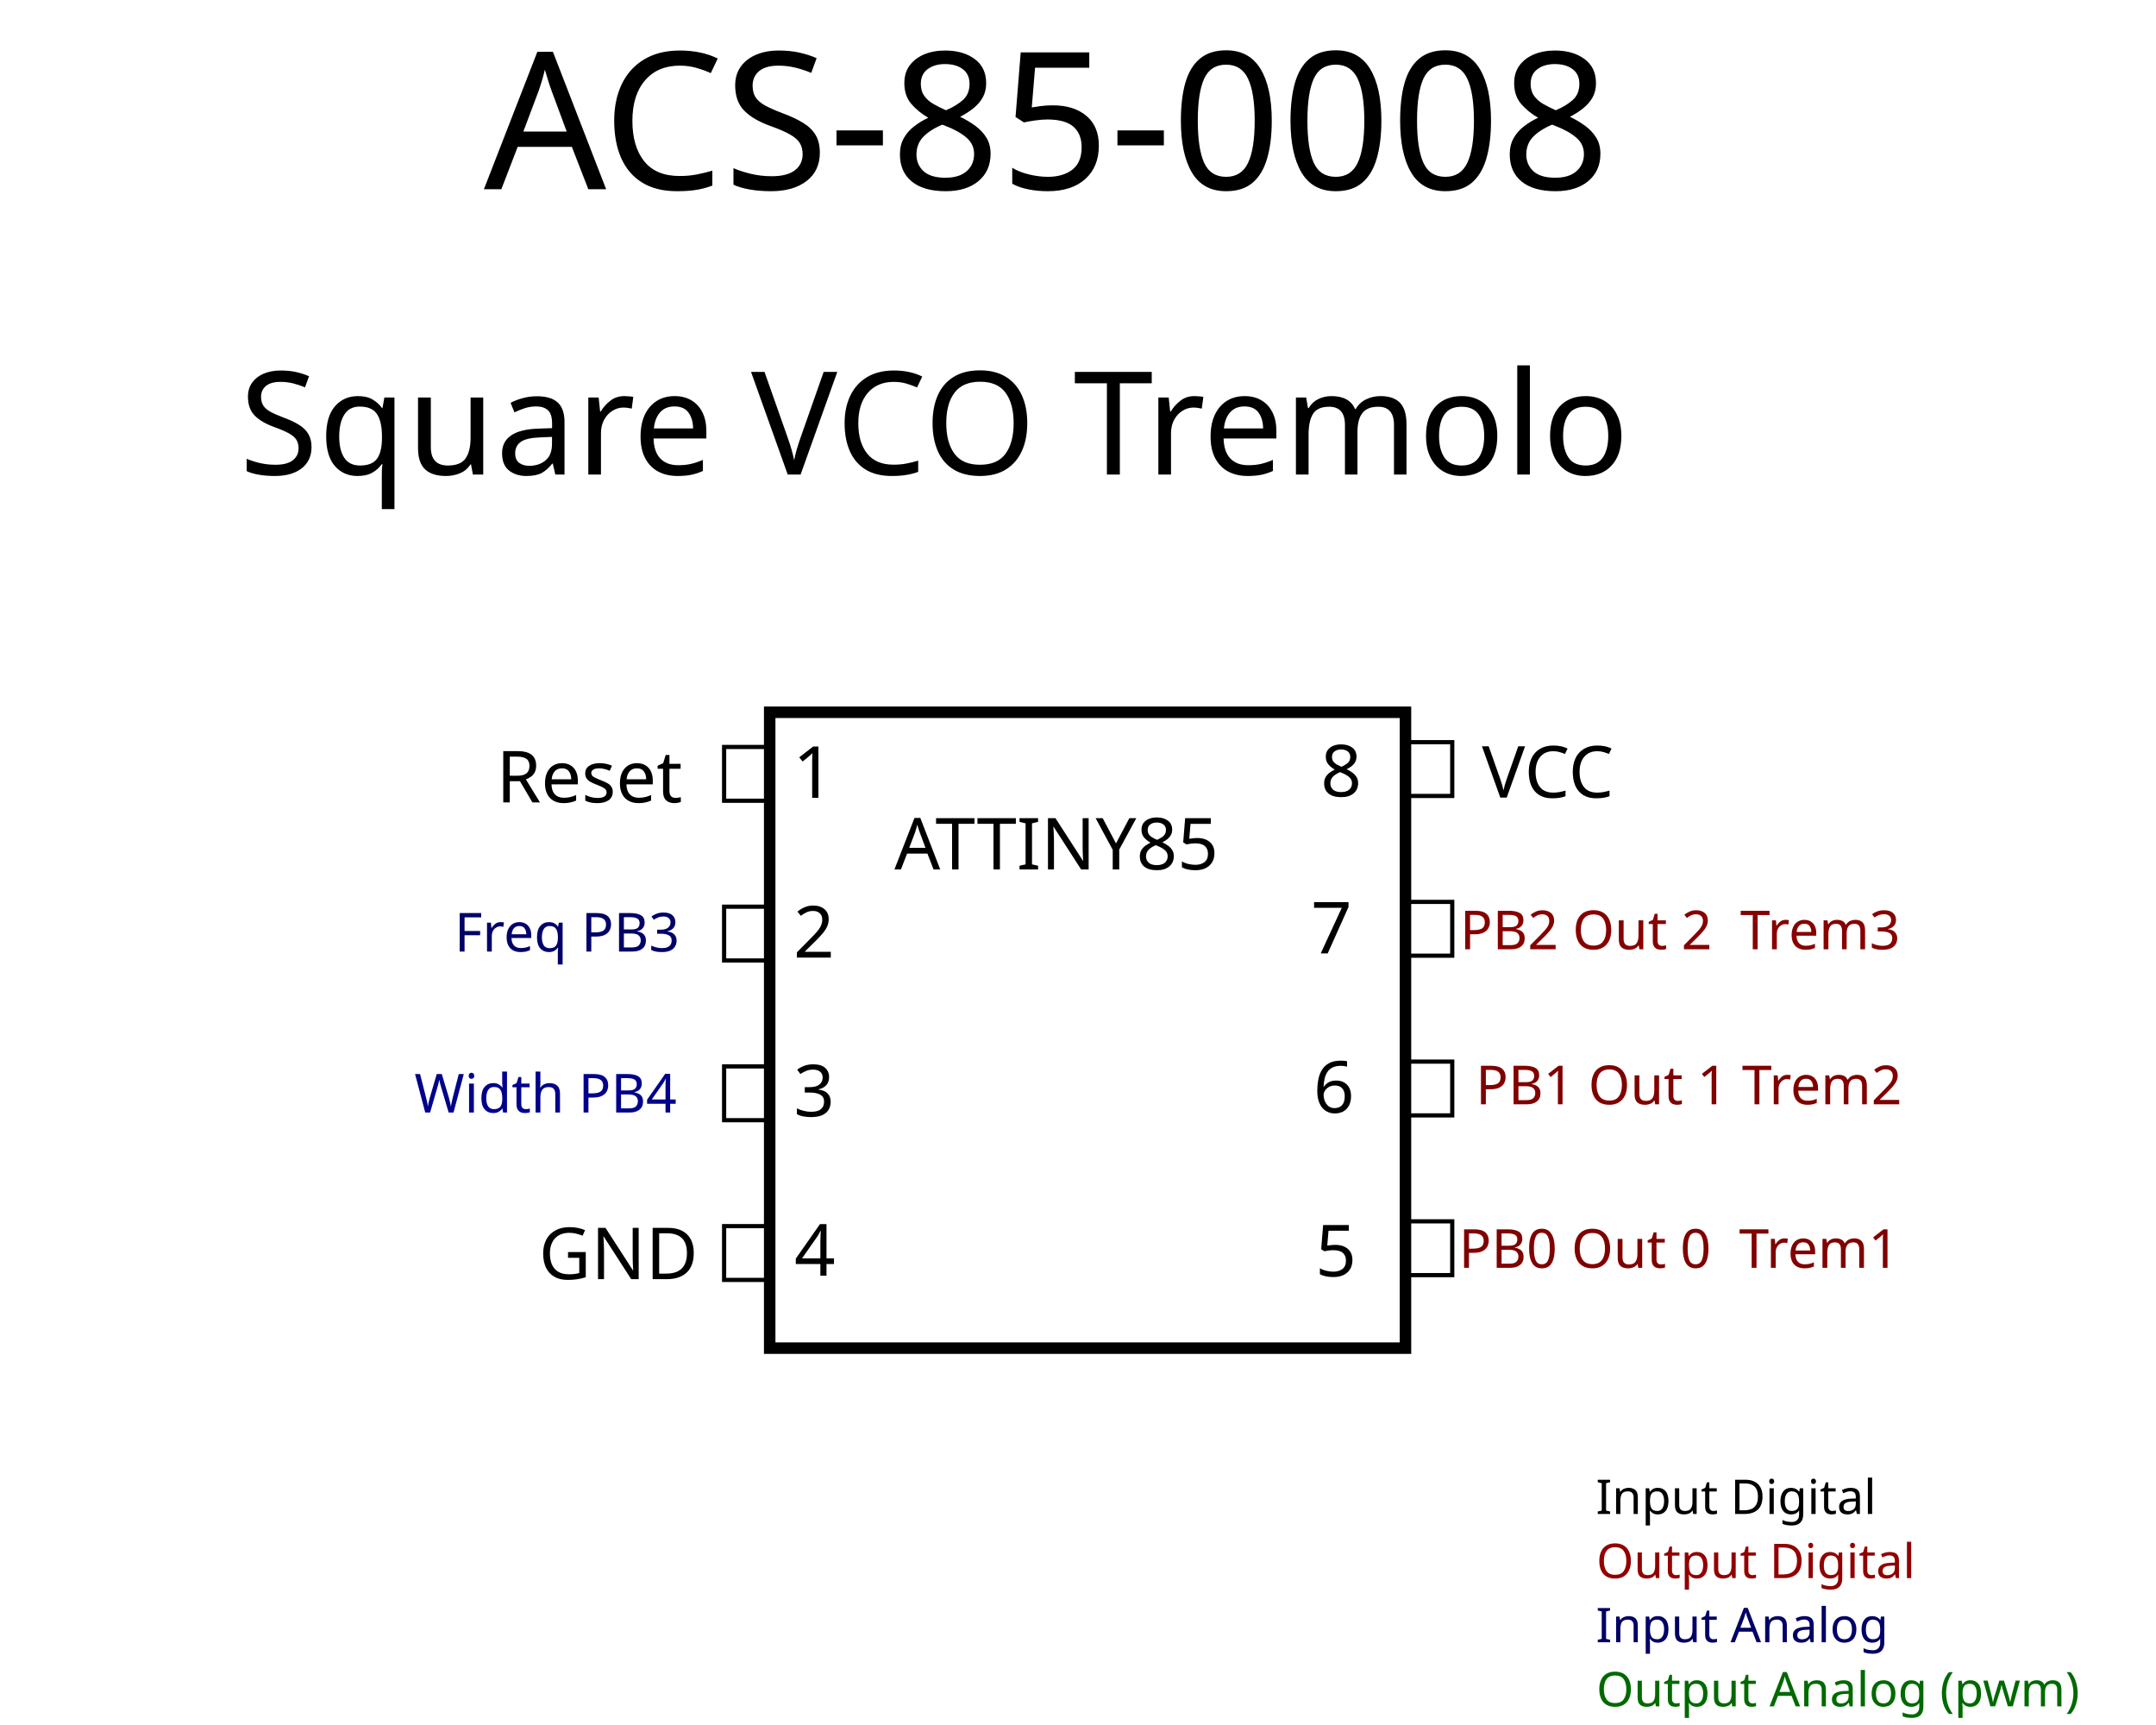
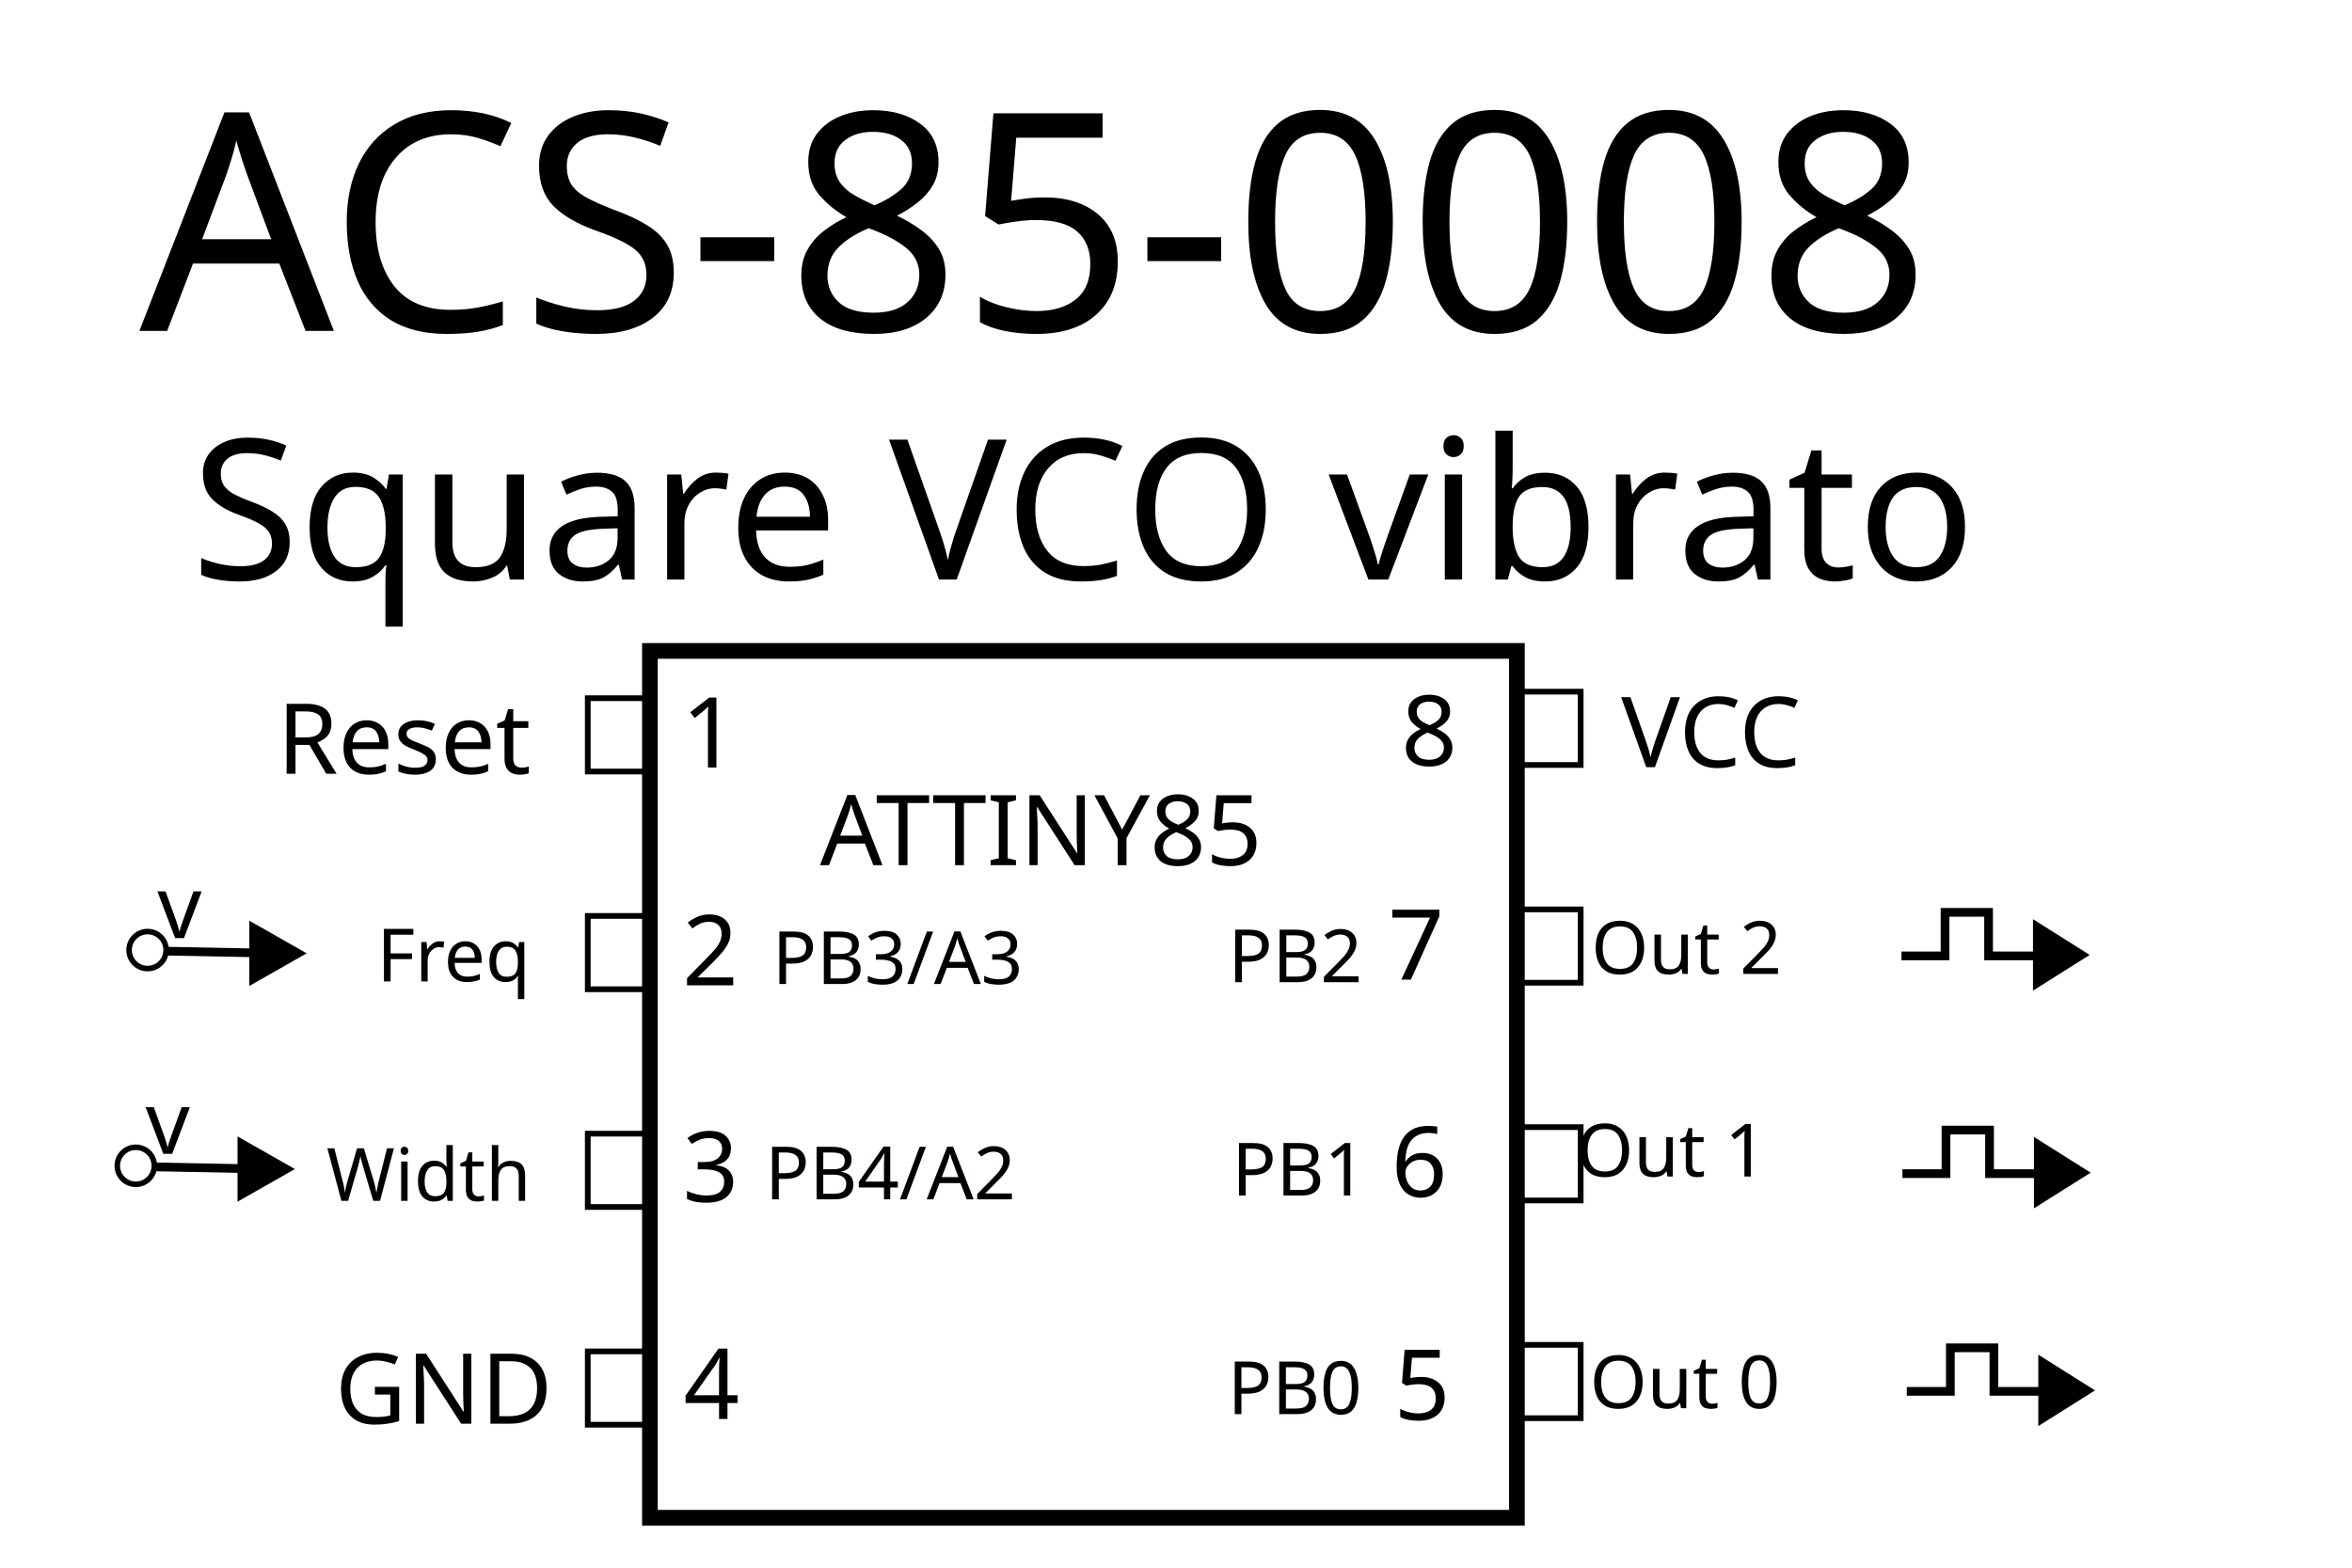
- <svg xmlns="http://www.w3.org/2000/svg" width="5in" height="4in" viewBox="0 0 450 360" id="svg2" version="1.1">
+ <svg xmlns="http://www.w3.org/2000/svg" width="3in" height="2in" viewBox="0 0 270 180" id="svg2" version="1.1">
  <defs id="defs4" />
-   <g id="layer1" transform="translate(0,-692.3622)">
-     <rect style="fill:none;fill-rule:evenodd;stroke:#000000;stroke-width:2.398;stroke-linecap:butt;stroke-linejoin:miter;stroke-miterlimit:4;stroke-dasharray:none;stroke-opacity:1" id="rect3344" width="132.702" height="132.702" x="160.649" y="841.011" />
-     <text xml:space="preserve" style="font-style:normal;font-weight:normal;font-size:40px;line-height:125%;font-family:sans-serif;letter-spacing:0px;word-spacing:0px;fill:#000000;fill-opacity:1;stroke:none;stroke-width:1px;stroke-linecap:butt;stroke-linejoin:miter;stroke-opacity:1" x="165.49" y="858.862" id="text4146">
-       <tspan id="tspan4148" x="165.49" y="858.862" style="font-size:15px">1</tspan>
+   <g id="layer1" transform="translate(0,-872.3622)">
+     <rect style="fill:none;fill-rule:evenodd;stroke:#000000;stroke-width:1.798;stroke-linecap:butt;stroke-linejoin:miter;stroke-miterlimit:4;stroke-dasharray:none;stroke-opacity:1" id="rect3344" width="99.527" height="99.527" x="74.607" y="947.099" />
+     <text xml:space="preserve" style="font-style:normal;font-weight:normal;font-size:30px;line-height:125%;font-family:sans-serif;letter-spacing:0px;word-spacing:0px;fill:#000000;fill-opacity:1;stroke:none;stroke-width:1px;stroke-linecap:butt;stroke-linejoin:miter;stroke-opacity:1" x="78.238" y="960.487" id="text4146">
+       <tspan id="tspan4148" x="78.238" y="960.487" style="font-size:11.25px">1</tspan>
    </text>
-     <text xml:space="preserve" style="font-style:normal;font-weight:normal;font-size:40px;line-height:125%;font-family:sans-serif;letter-spacing:0px;word-spacing:0px;fill:#000000;fill-opacity:1;stroke:none;stroke-width:1px;stroke-linecap:butt;stroke-linejoin:miter;stroke-opacity:1" x="165.607" y="892.206" id="text4146-0">
-       <tspan id="tspan4148-1" x="165.607" y="892.206" style="font-size:15px">2</tspan>
+     <text xml:space="preserve" style="font-style:normal;font-weight:normal;font-size:30px;line-height:125%;font-family:sans-serif;letter-spacing:0px;word-spacing:0px;fill:#000000;fill-opacity:1;stroke:none;stroke-width:1px;stroke-linecap:butt;stroke-linejoin:miter;stroke-opacity:1" x="78.326" y="985.495" id="text4146-0">
+       <tspan id="tspan4148-1" x="78.326" y="985.495" style="font-size:11.25px">2</tspan>
    </text>
-     <text xml:space="preserve" style="font-style:normal;font-weight:normal;font-size:40px;line-height:125%;font-family:sans-serif;letter-spacing:0px;word-spacing:0px;fill:#000000;fill-opacity:1;stroke:none;stroke-width:1px;stroke-linecap:butt;stroke-linejoin:miter;stroke-opacity:1" x="165.662" y="925.34" id="text4146-7">
-       <tspan id="tspan4148-4" x="165.662" y="925.34" style="font-size:15px">3</tspan>
+     <text xml:space="preserve" style="font-style:normal;font-weight:normal;font-size:30px;line-height:125%;font-family:sans-serif;letter-spacing:0px;word-spacing:0px;fill:#000000;fill-opacity:1;stroke:none;stroke-width:1px;stroke-linecap:butt;stroke-linejoin:miter;stroke-opacity:1" x="78.367" y="1010.346" id="text4146-7">
+       <tspan id="tspan4148-4" x="78.367" y="1010.346" style="font-size:11.25px">3</tspan>
    </text>
-     <text xml:space="preserve" style="font-style:normal;font-weight:normal;font-size:40px;line-height:125%;font-family:sans-serif;letter-spacing:0px;word-spacing:0px;fill:#000000;fill-opacity:1;stroke:none;stroke-width:1px;stroke-linecap:butt;stroke-linejoin:miter;stroke-opacity:1" x="165.79" y="958.589" id="text4146-9">
-       <tspan id="tspan4148-8" x="165.79" y="958.589" style="font-size:15px">4</tspan>
+     <text xml:space="preserve" style="font-style:normal;font-weight:normal;font-size:30px;line-height:125%;font-family:sans-serif;letter-spacing:0px;word-spacing:0px;fill:#000000;fill-opacity:1;stroke:none;stroke-width:1px;stroke-linecap:butt;stroke-linejoin:miter;stroke-opacity:1" x="78.463" y="1035.282" id="text4146-9">
+       <tspan id="tspan4148-8" x="78.463" y="1035.282" style="font-size:11.25px">4</tspan>
    </text>
-     <text xml:space="preserve" style="font-style:normal;font-weight:normal;font-size:40px;line-height:125%;font-family:sans-serif;letter-spacing:0px;word-spacing:0px;fill:#000000;fill-opacity:1;stroke:none;stroke-width:1px;stroke-linecap:butt;stroke-linejoin:miter;stroke-opacity:1" x="274.556" y="958.723" id="text4146-1">
-       <tspan id="tspan4148-2" x="274.556" y="958.723" style="font-size:15px">5</tspan>
+     <text xml:space="preserve" style="font-style:normal;font-weight:normal;font-size:30px;line-height:125%;font-family:sans-serif;letter-spacing:0px;word-spacing:0px;fill:#000000;fill-opacity:1;stroke:none;stroke-width:1px;stroke-linecap:butt;stroke-linejoin:miter;stroke-opacity:1" x="160.038" y="1035.383" id="text4146-1">
+       <tspan id="tspan4148-2" x="160.038" y="1035.383" style="font-size:11.25px">5</tspan>
    </text>
-     <text xml:space="preserve" style="font-style:normal;font-weight:normal;font-size:40px;line-height:125%;font-family:sans-serif;letter-spacing:0px;word-spacing:0px;fill:#000000;fill-opacity:1;stroke:none;stroke-width:1px;stroke-linecap:butt;stroke-linejoin:miter;stroke-opacity:1" x="274.114" y="924.574" id="text4146-2">
-       <tspan id="tspan4148-7" x="274.114" y="924.574" style="font-size:15px">6</tspan>
+     <text xml:space="preserve" style="font-style:normal;font-weight:normal;font-size:30px;line-height:125%;font-family:sans-serif;letter-spacing:0px;word-spacing:0px;fill:#000000;fill-opacity:1;stroke:none;stroke-width:1px;stroke-linecap:butt;stroke-linejoin:miter;stroke-opacity:1" x="159.706" y="1009.771" id="text4146-2">
+       <tspan id="tspan4148-7" x="159.706" y="1009.771" style="font-size:11.25px">6</tspan>
    </text>
-     <text xml:space="preserve" style="font-style:normal;font-weight:normal;font-size:40px;line-height:125%;font-family:sans-serif;letter-spacing:0px;word-spacing:0px;fill:#000000;fill-opacity:1;stroke:none;stroke-width:1px;stroke-linecap:butt;stroke-linejoin:miter;stroke-opacity:1" x="273.618" y="891.333" id="text4146-8">
-       <tspan id="tspan4148-3" x="273.618" y="891.333" style="font-size:15px">7</tspan>
+     <text xml:space="preserve" style="font-style:normal;font-weight:normal;font-size:30px;line-height:125%;font-family:sans-serif;letter-spacing:0px;word-spacing:0px;fill:#000000;fill-opacity:1;stroke:none;stroke-width:1px;stroke-linecap:butt;stroke-linejoin:miter;stroke-opacity:1" x="159.334" y="984.841" id="text4146-8">
+       <tspan id="tspan4148-3" x="159.334" y="984.841" style="font-size:11.25px">7</tspan>
    </text>
-     <text xml:space="preserve" style="font-style:normal;font-weight:normal;font-size:40px;line-height:125%;font-family:sans-serif;letter-spacing:0px;word-spacing:0px;fill:#000000;fill-opacity:1;stroke:none;stroke-width:1px;stroke-linecap:butt;stroke-linejoin:miter;stroke-opacity:1" x="275.64" y="858.569" id="text4146-8-5">
-       <tspan id="tspan4148-3-6" x="275.64" y="858.569" style="font-size:15px">8</tspan>
+     <text xml:space="preserve" style="font-style:normal;font-weight:normal;font-size:30px;line-height:125%;font-family:sans-serif;letter-spacing:0px;word-spacing:0px;fill:#000000;fill-opacity:1;stroke:none;stroke-width:1px;stroke-linecap:butt;stroke-linejoin:miter;stroke-opacity:1" x="160.851" y="960.267" id="text4146-8-5">
+       <tspan id="tspan4148-3-6" x="160.851" y="960.267" style="font-size:11.25px">8</tspan>
    </text>
-     <text xml:space="preserve" style="font-style:normal;font-weight:normal;font-size:40px;line-height:125%;font-family:sans-serif;letter-spacing:0px;word-spacing:0px;fill:#000000;fill-opacity:1;stroke:none;stroke-width:1px;stroke-linecap:butt;stroke-linejoin:miter;stroke-opacity:1" x="101" y="731.862" id="text4262">
-       <tspan id="tspan4264" x="101" y="731.862">ACS-85-0008</tspan>
+     <text xml:space="preserve" style="font-style:normal;font-weight:normal;font-size:40px;line-height:125%;font-family:sans-serif;letter-spacing:0px;word-spacing:0px;fill:#000000;fill-opacity:1;stroke:none;stroke-width:1px;stroke-linecap:butt;stroke-linejoin:miter;stroke-opacity:1" x="16" y="910.362" id="text4262">
+       <tspan id="tspan4264" x="16" y="910.362" style="font-size:35px">ACS-85-0008</tspan>
    </text>
-     <rect style="fill:none;fill-opacity:1;stroke:#000000;stroke-width:0.875;stroke-miterlimit:4;stroke-dasharray:none;stroke-opacity:1" id="rect4266" width="10.225" height="11.225" x="151.137" y="848.25" />
-     <rect style="fill:none;fill-opacity:1;stroke:#000000;stroke-width:0.875;stroke-miterlimit:4;stroke-dasharray:none;stroke-opacity:1" id="rect4266-7-9-4" width="10.225" height="11.225" x="151.137" y="948.25" />
-     <rect style="fill:none;fill-opacity:1;stroke:#000000;stroke-width:0.875;stroke-miterlimit:4;stroke-dasharray:none;stroke-opacity:1" id="rect4266-7-9-45" width="10.225" height="11.225" x="151.137" y="914.916" />
-     <rect style="fill:none;fill-opacity:1;stroke:#000000;stroke-width:0.875;stroke-miterlimit:4;stroke-dasharray:none;stroke-opacity:1" id="rect4266-7-9-5" width="10.225" height="11.225" x="151.137" y="881.583" />
-     <rect style="fill:none;fill-opacity:1;stroke:#000000;stroke-width:0.875;stroke-miterlimit:4;stroke-dasharray:none;stroke-opacity:1" id="rect4266-5" width="10.225" height="11.225" x="292.887" y="847.25" />
-     <rect style="fill:none;fill-opacity:1;stroke:#000000;stroke-width:0.875;stroke-miterlimit:4;stroke-dasharray:none;stroke-opacity:1" id="rect4266-7-9-4-4" width="10.225" height="11.225" x="292.887" y="947.25" />
-     <rect style="fill:none;fill-opacity:1;stroke:#000000;stroke-width:0.875;stroke-miterlimit:4;stroke-dasharray:none;stroke-opacity:1" id="rect4266-7-9-45-1" width="10.225" height="11.225" x="292.887" y="913.916" />
-     <rect style="fill:none;fill-opacity:1;stroke:#000000;stroke-width:0.875;stroke-miterlimit:4;stroke-dasharray:none;stroke-opacity:1" id="rect4266-7-9-5-8" width="10.225" height="11.225" x="292.887" y="880.583" />
-     <text xml:space="preserve" style="font-style:normal;font-weight:normal;font-size:40px;line-height:125%;font-family:sans-serif;letter-spacing:0px;word-spacing:0px;fill:#000000;fill-opacity:1;stroke:none;stroke-width:1px;stroke-linecap:butt;stroke-linejoin:miter;stroke-opacity:1" x="186.684" y="873.815" id="text4146-7-22">
-       <tspan id="tspan4148-4-3" x="186.684" y="873.815" style="font-size:15px">ATTINY85</tspan>
+     <rect style="fill:none;fill-opacity:1;stroke:#000000;stroke-width:0.656;stroke-miterlimit:4;stroke-dasharray:none;stroke-opacity:1" id="rect4266" width="7.669" height="8.419" x="67.474" y="952.528" />
+     <rect style="fill:none;fill-opacity:1;stroke:#000000;stroke-width:0.656;stroke-miterlimit:4;stroke-dasharray:none;stroke-opacity:1" id="rect4266-7-9-4" width="7.669" height="8.419" x="67.474" y="1027.528" />
+     <rect style="fill:none;fill-opacity:1;stroke:#000000;stroke-width:0.656;stroke-miterlimit:4;stroke-dasharray:none;stroke-opacity:1" id="rect4266-7-9-45" width="7.669" height="8.419" x="67.474" y="1002.528" />
+     <rect style="fill:none;fill-opacity:1;stroke:#000000;stroke-width:0.656;stroke-miterlimit:4;stroke-dasharray:none;stroke-opacity:1" id="rect4266-7-9-5" width="7.669" height="8.419" x="67.474" y="977.528" />
+     <rect style="fill:none;fill-opacity:1;stroke:#000000;stroke-width:0.656;stroke-miterlimit:4;stroke-dasharray:none;stroke-opacity:1" id="rect4266-5" width="7.669" height="8.419" x="173.786" y="951.778" />
+     <rect style="fill:none;fill-opacity:1;stroke:#000000;stroke-width:0.656;stroke-miterlimit:4;stroke-dasharray:none;stroke-opacity:1" id="rect4266-7-9-4-4" width="7.669" height="8.419" x="173.786" y="1026.778" />
+     <rect style="fill:none;fill-opacity:1;stroke:#000000;stroke-width:0.656;stroke-miterlimit:4;stroke-dasharray:none;stroke-opacity:1" id="rect4266-7-9-45-1" width="7.669" height="8.419" x="173.786" y="1001.778" />
+     <rect style="fill:none;fill-opacity:1;stroke:#000000;stroke-width:0.656;stroke-miterlimit:4;stroke-dasharray:none;stroke-opacity:1" id="rect4266-7-9-5-8" width="7.669" height="8.419" x="173.786" y="976.778" />
+     <text xml:space="preserve" style="font-style:normal;font-weight:normal;font-size:30px;line-height:125%;font-family:sans-serif;letter-spacing:0px;word-spacing:0px;fill:#000000;fill-opacity:1;stroke:none;stroke-width:1px;stroke-linecap:butt;stroke-linejoin:miter;stroke-opacity:1" x="94.134" y="971.702" id="text4146-7-22">
+       <tspan id="tspan4148-4-3" x="94.134" y="971.702" style="font-size:11.25px">ATTINY85</tspan>
    </text>
-     <text xml:space="preserve" style="font-style:normal;font-weight:normal;font-size:40px;line-height:125%;font-family:sans-serif;letter-spacing:0px;word-spacing:0px;fill:#000000;fill-opacity:1;stroke:none;stroke-width:1px;stroke-linecap:butt;stroke-linejoin:miter;stroke-opacity:1" x="112.45" y="959.315" id="text4146-7-22-4">
-       <tspan id="tspan4148-4-3-8" x="112.45" y="959.315" style="font-size:15px">GND</tspan>
+     <text xml:space="preserve" style="font-style:normal;font-weight:normal;font-size:30px;line-height:125%;font-family:sans-serif;letter-spacing:0px;word-spacing:0px;fill:#000000;fill-opacity:1;stroke:none;stroke-width:1px;stroke-linecap:butt;stroke-linejoin:miter;stroke-opacity:1" x="38.459" y="1035.827" id="text4146-7-22-4">
+       <tspan id="tspan4148-4-3-8" x="38.459" y="1035.827" style="font-size:11.25px">GND</tspan>
    </text>
-     <text xml:space="preserve" style="font-style:normal;font-weight:normal;font-size:40px;line-height:125%;font-family:sans-serif;letter-spacing:0px;word-spacing:0px;fill:#000000;fill-opacity:1;stroke:none;stroke-width:1px;stroke-linecap:butt;stroke-linejoin:miter;stroke-opacity:1" x="309.314" y="858.808" id="text4146-7-22-4-9">
-       <tspan id="tspan4148-4-3-8-0" x="309.314" y="858.808" style="font-size:15px">VCC</tspan>
+     <text xml:space="preserve" style="font-style:normal;font-weight:normal;font-size:30px;line-height:125%;font-family:sans-serif;letter-spacing:0px;word-spacing:0px;fill:#000000;fill-opacity:1;stroke:none;stroke-width:1px;stroke-linecap:butt;stroke-linejoin:miter;stroke-opacity:1" x="186.106" y="960.446" id="text4146-7-22-4-9">
+       <tspan id="tspan4148-4-3-8-0" x="186.106" y="960.446" style="font-size:11.25px">VCC</tspan>
    </text>
-     <text xml:space="preserve" style="font-style:normal;font-weight:normal;font-size:40px;line-height:125%;font-family:sans-serif;letter-spacing:0px;word-spacing:0px;fill:#000000;fill-opacity:1;stroke:none;stroke-width:1px;stroke-linecap:butt;stroke-linejoin:miter;stroke-opacity:1" x="103.59" y="859.815" id="text4146-7-22-4-9-0">
-       <tspan id="tspan4148-4-3-8-0-8" x="103.59" y="859.815" style="font-size:15px">Reset</tspan>
+     <text xml:space="preserve" style="font-style:normal;font-weight:normal;font-size:30px;line-height:125%;font-family:sans-serif;letter-spacing:0px;word-spacing:0px;fill:#000000;fill-opacity:1;stroke:none;stroke-width:1px;stroke-linecap:butt;stroke-linejoin:miter;stroke-opacity:1" x="31.813" y="961.202" id="text4146-7-22-4-9-0">
+       <tspan id="tspan4148-4-3-8-0-8" x="31.813" y="961.202" style="font-size:11.25px">Reset</tspan>
    </text>
-     <text xml:space="preserve" style="font-style:normal;font-weight:normal;font-size:40px;line-height:125%;font-family:sans-serif;letter-spacing:0px;word-spacing:0px;fill:#800000;fill-opacity:1;stroke:none;stroke-width:1px;stroke-linecap:butt;stroke-linejoin:miter;stroke-opacity:1" x="305.09" y="922.815" id="text4146-7-22-4-9-2">
-       <tspan id="tspan4148-4-3-8-0-2" x="305.09" y="922.815" style="font-size:11.25px;fill:#800000;fill-opacity:1"> PB1 Out 1 Trem2</tspan>
+     <text xml:space="preserve" style="font-style:normal;font-weight:normal;font-size:30px;line-height:125%;font-family:sans-serif;letter-spacing:0px;word-spacing:0px;fill:#030000;fill-opacity:1;stroke:none;stroke-width:1px;stroke-linecap:butt;stroke-linejoin:miter;stroke-opacity:1" x="180.938" y="1007.452" id="text4146-7-22-4-9-2">
+       <tspan id="tspan4148-4-3-8-0-2" x="180.938" y="1007.452" style="font-size:8.438px;fill:#030000;fill-opacity:1">Out 1</tspan>
    </text>
-     <text xml:space="preserve" style="font-style:normal;font-weight:normal;font-size:40px;line-height:125%;font-family:sans-serif;letter-spacing:0px;word-spacing:0px;fill:#800000;fill-opacity:1;stroke:none;stroke-width:1px;stroke-linecap:butt;stroke-linejoin:miter;stroke-opacity:1" x="304.494" y="956.949" id="text4146-7-22-4-9-2-4">
-       <tspan id="tspan4148-4-3-8-0-2-5" x="304.494" y="956.949" style="font-size:11.25px;fill:#800000;fill-opacity:1">PB0 Out 0  Trem1</tspan>
+     <text xml:space="preserve" style="font-style:normal;font-weight:normal;font-size:30px;line-height:125%;font-family:sans-serif;letter-spacing:0px;word-spacing:0px;fill:#030000;fill-opacity:1;stroke:none;stroke-width:1px;stroke-linecap:butt;stroke-linejoin:miter;stroke-opacity:1" x="182.492" y="1034.053" id="text4146-7-22-4-9-2-4">
+       <tspan id="tspan4148-4-3-8-0-2-5" x="182.492" y="1034.053" style="font-size:8.438px;fill:#030000;fill-opacity:1">Out 0</tspan>
    </text>
-     <text xml:space="preserve" style="font-style:normal;font-weight:normal;font-size:40px;line-height:125%;font-family:sans-serif;letter-spacing:0px;word-spacing:0px;fill:#03006d;fill-opacity:1;stroke:none;stroke-width:1px;stroke-linecap:butt;stroke-linejoin:miter;stroke-opacity:1" x="304.722" y="890.466" id="text4146-7-22-4-9-2-7">
-       <tspan id="tspan4148-4-3-8-0-2-2" x="304.722" y="890.466" style="font-size:11.25px;fill:#860000;fill-opacity:1">PB2 Out 2  Trem3</tspan>
+     <text xml:space="preserve" style="font-style:normal;font-weight:normal;font-size:30px;line-height:125%;font-family:sans-serif;letter-spacing:0px;word-spacing:0px;fill:#030000;fill-opacity:1;stroke:none;stroke-width:1px;stroke-linecap:butt;stroke-linejoin:miter;stroke-opacity:1" x="182.663" y="984.19" id="text4146-7-22-4-9-2-7">
+       <tspan id="tspan4148-4-3-8-0-2-2" x="182.663" y="984.19" style="font-size:8.438px;fill:#030000;fill-opacity:1">Out 2</tspan>
    </text>
-     <text xml:space="preserve" style="font-style:normal;font-weight:normal;font-size:40px;line-height:125%;font-family:sans-serif;letter-spacing:0px;word-spacing:0px;fill:#00007d;fill-opacity:1;stroke:none;stroke-width:1px;stroke-linecap:butt;stroke-linejoin:miter;stroke-opacity:1" x="86.489" y="924.537" id="text4146-7-22-4-9-2-7-7">
-       <tspan id="tspan4148-4-3-8-0-2-2-3" x="86.489" y="924.537" style="font-size:11.25px;fill:#00008b;fill-opacity:1">Width PB4</tspan>
+     <text xml:space="preserve" style="font-style:normal;font-weight:normal;font-size:30px;line-height:125%;font-family:sans-serif;letter-spacing:0px;word-spacing:0px;fill:#030000;fill-opacity:1;stroke:none;stroke-width:1px;stroke-linecap:butt;stroke-linejoin:miter;stroke-opacity:1" x="37.487" y="1010.243" id="text4146-7-22-4-9-2-7-7">
+       <tspan id="tspan4148-4-3-8-0-2-2-3" x="37.487" y="1010.243" style="font-size:8.438px;fill:#030000;fill-opacity:1">Width</tspan>
    </text>
-     <flowRoot xml:space="preserve" id="flowRoot4541" style="fill:black;stroke:none;stroke-opacity:1;stroke-width:1px;stroke-linejoin:miter;stroke-linecap:butt;fill-opacity:1;font-family:sans-serif;font-style:normal;font-weight:normal;font-size:40px;line-height:125%;letter-spacing:0px;word-spacing:0px">
+     <flowRoot xml:space="preserve" id="flowRoot4541" style="font-style:normal;font-weight:normal;font-size:40px;line-height:125%;font-family:sans-serif;letter-spacing:0px;word-spacing:0px;fill:#000000;fill-opacity:1;stroke:none;stroke-width:1px;stroke-linecap:butt;stroke-linejoin:miter;stroke-opacity:1">
      <flowRegion id="flowRegion4543">
        <rect id="rect4545" width="28" height="54" x="91.5" y="267.5" />
      </flowRegion>
      <flowPara id="flowPara4547" />
    </flowRoot>
-     <text xml:space="preserve" style="font-style:normal;font-weight:normal;font-size:40px;line-height:125%;font-family:sans-serif;letter-spacing:0px;word-spacing:0px;fill:#000068;fill-opacity:1;stroke:none;stroke-width:1px;stroke-linecap:butt;stroke-linejoin:miter;stroke-opacity:1" x="94.854" y="890.944" id="text4146-7-22-4-9-2-7-7-0-2">
-       <tspan id="tspan4148-4-3-8-0-2-2-3-8-3" x="94.854" y="890.944" style="font-size:11.25px;fill:#000068;fill-opacity:1">Freq PB3</tspan>
+     <text xml:space="preserve" style="font-style:normal;font-weight:normal;font-size:30px;line-height:125%;font-family:sans-serif;letter-spacing:0px;word-spacing:0px;fill:#030000;fill-opacity:1;stroke:none;stroke-width:1px;stroke-linecap:butt;stroke-linejoin:miter;stroke-opacity:1" x="43.262" y="985.048" id="text4146-7-22-4-9-2-7-7-0-2">
+       <tspan id="tspan4148-4-3-8-0-2-2-3-8-3" x="43.262" y="985.048" style="font-size:8.438px;fill:#030000;fill-opacity:1">Freq</tspan>
    </text>
-     <text xml:space="preserve" style="font-style:normal;font-weight:normal;font-size:10px;line-height:125%;font-family:sans-serif;letter-spacing:0px;word-spacing:0px;fill:#910000;fill-opacity:1;stroke:none;stroke-width:1px;stroke-linecap:butt;stroke-linejoin:miter;stroke-opacity:1" x="333.201" y="1021.705" id="text4146-7-22-4-9-2-7-7-0-2-9-5">
-       <tspan id="tspan4148-4-3-8-0-2-2-3-8-3-46-5" x="333.201" y="1021.705" style="font-size:10px;fill:#910000;fill-opacity:1">Output Digital</tspan>
+     <text xml:space="preserve" style="font-style:normal;font-weight:normal;font-size:40px;line-height:125%;font-family:sans-serif;letter-spacing:0px;word-spacing:0px;fill:#000000;fill-opacity:1;stroke:none;stroke-width:1px;stroke-linecap:butt;stroke-linejoin:miter;stroke-opacity:1" x="21.957" y="938.903" id="text4262-7">
+       <tspan x="21.957" y="938.903" style="font-size:22.5px" id="tspan4192">Square VCO vibrato</tspan>
    </text>
-     <text xml:space="preserve" style="font-style:normal;font-weight:normal;font-size:10px;line-height:125%;font-family:sans-serif;letter-spacing:0px;word-spacing:0px;fill:#000000;fill-opacity:1;stroke:none;stroke-width:1px;stroke-linecap:butt;stroke-linejoin:miter;stroke-opacity:1" x="333.08" y="1008.32" id="text4146-7-22-4-9-2-7-7-0-2-9-5-9">
-       <tspan id="tspan4148-4-3-8-0-2-2-3-8-3-46-5-5" x="333.08" y="1008.32" style="font-size:10px">Input Digital</tspan>
+     <text xml:space="preserve" style="font-style:normal;font-weight:normal;font-size:30px;line-height:125%;font-family:sans-serif;letter-spacing:0px;word-spacing:0px;fill:#040000;fill-opacity:1;stroke:none;stroke-width:1px;stroke-linecap:butt;stroke-linejoin:miter;stroke-opacity:1" x="88.657" y="985.347" id="text4146-7-22-4-9-2-7-7-0-2-5">
+       <tspan id="tspan4148-4-3-8-0-2-2-3-8-3-9" x="88.657" y="985.347" style="font-size:8.438px;fill:#040000;fill-opacity:1">PB3/A3</tspan>
    </text>
-     <text xml:space="preserve" style="font-style:normal;font-weight:normal;font-size:10px;line-height:125%;font-family:sans-serif;letter-spacing:0px;word-spacing:0px;fill:#000065;fill-opacity:1;stroke:none;stroke-width:1px;stroke-linecap:butt;stroke-linejoin:miter;stroke-opacity:1" x="333.08" y="1035.09" id="text4146-7-22-4-9-2-7-7-0-2-9-5-5">
-       <tspan id="tspan4148-4-3-8-0-2-2-3-8-3-46-5-3" x="333.08" y="1035.09" style="font-size:10px;fill:#000065;fill-opacity:1">Input Analog</tspan>
+     <text xml:space="preserve" style="font-style:normal;font-weight:normal;font-size:30px;line-height:125%;font-family:sans-serif;letter-spacing:0px;word-spacing:0px;fill:#040000;fill-opacity:1;stroke:none;stroke-width:1px;stroke-linecap:butt;stroke-linejoin:miter;stroke-opacity:1" x="85.628" y="1010.068" id="text4146-7-22-4-9-2-7-7-5">
+       <tspan id="tspan4148-4-3-8-0-2-2-3-3" x="85.628" y="1010.068" style="font-size:8.438px;fill:#040000;fill-opacity:1"> PB4/A2</tspan>
    </text>
-     <text xml:space="preserve" style="font-style:normal;font-weight:normal;font-size:10px;line-height:125%;font-family:sans-serif;letter-spacing:0px;word-spacing:0px;fill:#006900;fill-opacity:1;stroke:none;stroke-width:1px;stroke-linecap:butt;stroke-linejoin:miter;stroke-opacity:1" x="333.201" y="1048.474" id="text4146-7-22-4-9-2-7-7-0-2-9-5-5-7">
-       <tspan id="tspan4148-4-3-8-0-2-2-3-8-3-46-5-3-6" x="333.201" y="1048.474" style="font-size:10px;fill:#006900;fill-opacity:1">Output Analog (pwm)</tspan>
+     <text xml:space="preserve" style="font-style:normal;font-weight:normal;font-size:30px;line-height:125%;font-family:sans-serif;letter-spacing:0px;word-spacing:0px;fill:#040000;fill-opacity:1;stroke:none;stroke-width:1px;stroke-linecap:butt;stroke-linejoin:miter;stroke-opacity:1" x="140.979" y="985.132" id="text4146-7-22-4-9-2-7-71">
+       <tspan id="tspan4148-4-3-8-0-2-2-32" x="140.979" y="985.132" style="font-size:8.438px;fill:#040000;fill-opacity:1">PB2</tspan>
    </text>
-     <text xml:space="preserve" style="font-style:normal;font-weight:normal;font-size:40px;line-height:125%;font-family:sans-serif;letter-spacing:0px;word-spacing:0px;fill:#000000;fill-opacity:1;stroke:none;stroke-width:1px;stroke-linecap:butt;stroke-linejoin:miter;stroke-opacity:1" x="49.957" y="791.403" id="text4262-7">
-       <tspan x="49.957" y="791.403" style="font-size:30px" id="tspan4192">Square VCO Tremolo</tspan>
+     <text xml:space="preserve" style="font-style:normal;font-weight:normal;font-size:30px;line-height:125%;font-family:sans-serif;letter-spacing:0px;word-spacing:0px;fill:#040000;fill-opacity:1;stroke:none;stroke-width:1px;stroke-linecap:butt;stroke-linejoin:miter;stroke-opacity:1" x="141.419" y="1009.632" id="text4146-7-22-4-9-2-2">
+       <tspan id="tspan4148-4-3-8-0-2-3" x="141.419" y="1009.632" style="font-size:8.438px;fill:#040000;fill-opacity:1">PB1</tspan>
    </text>
+     <text xml:space="preserve" style="font-style:normal;font-weight:normal;font-size:30px;line-height:125%;font-family:sans-serif;letter-spacing:0px;word-spacing:0px;fill:#040000;fill-opacity:1;stroke:none;stroke-width:1px;stroke-linecap:butt;stroke-linejoin:miter;stroke-opacity:1" x="140.935" y="1034.726" id="text4146-7-22-4-9-2-4-5">
+       <tspan id="tspan4148-4-3-8-0-2-5-1" x="140.935" y="1034.726" style="font-size:8.438px;fill:#040000;fill-opacity:1">PB0</tspan>
+     </text>
+     <g transform="translate(20.46495,15.33411)" id="g4917">
+       <path id="path4202-3-3" d="m 197.816,966.782 5,0 0,-5 5,0 0,5 5,0 5,0 0,0" style="fill:none;fill-rule:evenodd;stroke:#000000;stroke-width:1px;stroke-linecap:butt;stroke-linejoin:miter;stroke-opacity:1" />
+       <path id="path4204-8-9" d="m 213.334,970.009 0,-6.679 5.301,3.34 z" style="fill:#000000;fill-rule:evenodd;stroke:#000000;stroke-width:0.841px;stroke-linecap:butt;stroke-linejoin:miter;stroke-opacity:1" />
+     </g>
+     <g id="g4290-5-8" transform="translate(-204.2848,16.45985)">
+       <path id="path4204-0-1-1-7" d="m 233.311,968.413 0,-6.102 5.362,3.051 z" style="fill:#000000;fill-rule:evenodd;stroke:#000000;stroke-width:0.809px;stroke-linecap:butt;stroke-linejoin:miter;stroke-opacity:1" />
+       <text xml:space="preserve" style="font-style:normal;font-weight:normal;font-size:40px;line-height:125%;font-family:sans-serif;letter-spacing:0px;word-spacing:0px;fill:#000000;fill-opacity:1;stroke:none;stroke-width:1px;stroke-linecap:butt;stroke-linejoin:miter;stroke-opacity:1" x="222.354" y="963.612" id="text4250-8-3">
+         <tspan id="tspan4252-3-8" x="222.354" y="963.612" style="font-size:10px">v</tspan>
+       </text>
+       <path style="fill:none;fill-rule:evenodd;stroke:#000000;stroke-width:1px;stroke-linecap:butt;stroke-linejoin:miter;stroke-opacity:1" d="m 236.104,965.362 -12.75,-0.25" id="path4276-7-7" />
+       <circle style="opacity:1;fill:none;fill-opacity:1;stroke:#000000;stroke-width:0.636;stroke-linejoin:round;stroke-miterlimit:4;stroke-dasharray:none;stroke-opacity:1" id="path4284-0-6" cx="221.229" cy="964.987" r="2.125" />
+     </g>
+     <g transform="translate(20.57501,40.33502)" id="g4917-2">
+       <path id="path4202-3-3-2" d="m 197.816,966.782 5,0 0,-5 5,0 0,5 5,0 5,0 0,0" style="fill:none;fill-rule:evenodd;stroke:#000000;stroke-width:1px;stroke-linecap:butt;stroke-linejoin:miter;stroke-opacity:1" />
+       <path id="path4204-8-9-5" d="m 213.334,970.009 0,-6.679 5.301,3.34 z" style="fill:#000000;fill-rule:evenodd;stroke:#000000;stroke-width:0.841px;stroke-linecap:butt;stroke-linejoin:miter;stroke-opacity:1" />
+     </g>
+     <g transform="translate(21.07501,65.33502)" id="g4917-0">
+       <path id="path4202-3-3-6" d="m 197.816,966.782 5,0 0,-5 5,0 0,5 5,0 5,0 0,0" style="fill:none;fill-rule:evenodd;stroke:#000000;stroke-width:1px;stroke-linecap:butt;stroke-linejoin:miter;stroke-opacity:1" />
+       <path id="path4204-8-9-3" d="m 213.334,970.009 0,-6.679 5.301,3.34 z" style="fill:#000000;fill-rule:evenodd;stroke:#000000;stroke-width:0.841px;stroke-linecap:butt;stroke-linejoin:miter;stroke-opacity:1" />
+     </g>
+     <g id="g4290-5-8-2" transform="translate(-205.6386,41.22888)">
+       <path id="path4204-0-1-1-7-3" d="m 233.311,968.413 0,-6.102 5.362,3.051 z" style="fill:#000000;fill-rule:evenodd;stroke:#000000;stroke-width:0.809px;stroke-linecap:butt;stroke-linejoin:miter;stroke-opacity:1" />
+       <text xml:space="preserve" style="font-style:normal;font-weight:normal;font-size:40px;line-height:125%;font-family:sans-serif;letter-spacing:0px;word-spacing:0px;fill:#000000;fill-opacity:1;stroke:none;stroke-width:1px;stroke-linecap:butt;stroke-linejoin:miter;stroke-opacity:1" x="222.354" y="963.612" id="text4250-8-3-9">
+         <tspan id="tspan4252-3-8-3" x="222.354" y="963.612" style="font-size:10px">v</tspan>
+       </text>
+       <path style="fill:none;fill-rule:evenodd;stroke:#000000;stroke-width:1px;stroke-linecap:butt;stroke-linejoin:miter;stroke-opacity:1" d="m 236.104,965.362 -12.75,-0.25" id="path4276-7-7-0" />
+       <circle style="opacity:1;fill:none;fill-opacity:1;stroke:#000000;stroke-width:0.636;stroke-linejoin:round;stroke-miterlimit:4;stroke-dasharray:none;stroke-opacity:1" id="path4284-0-6-6" cx="221.229" cy="964.987" r="2.125" />
+     </g>
  </g>
</svg>
